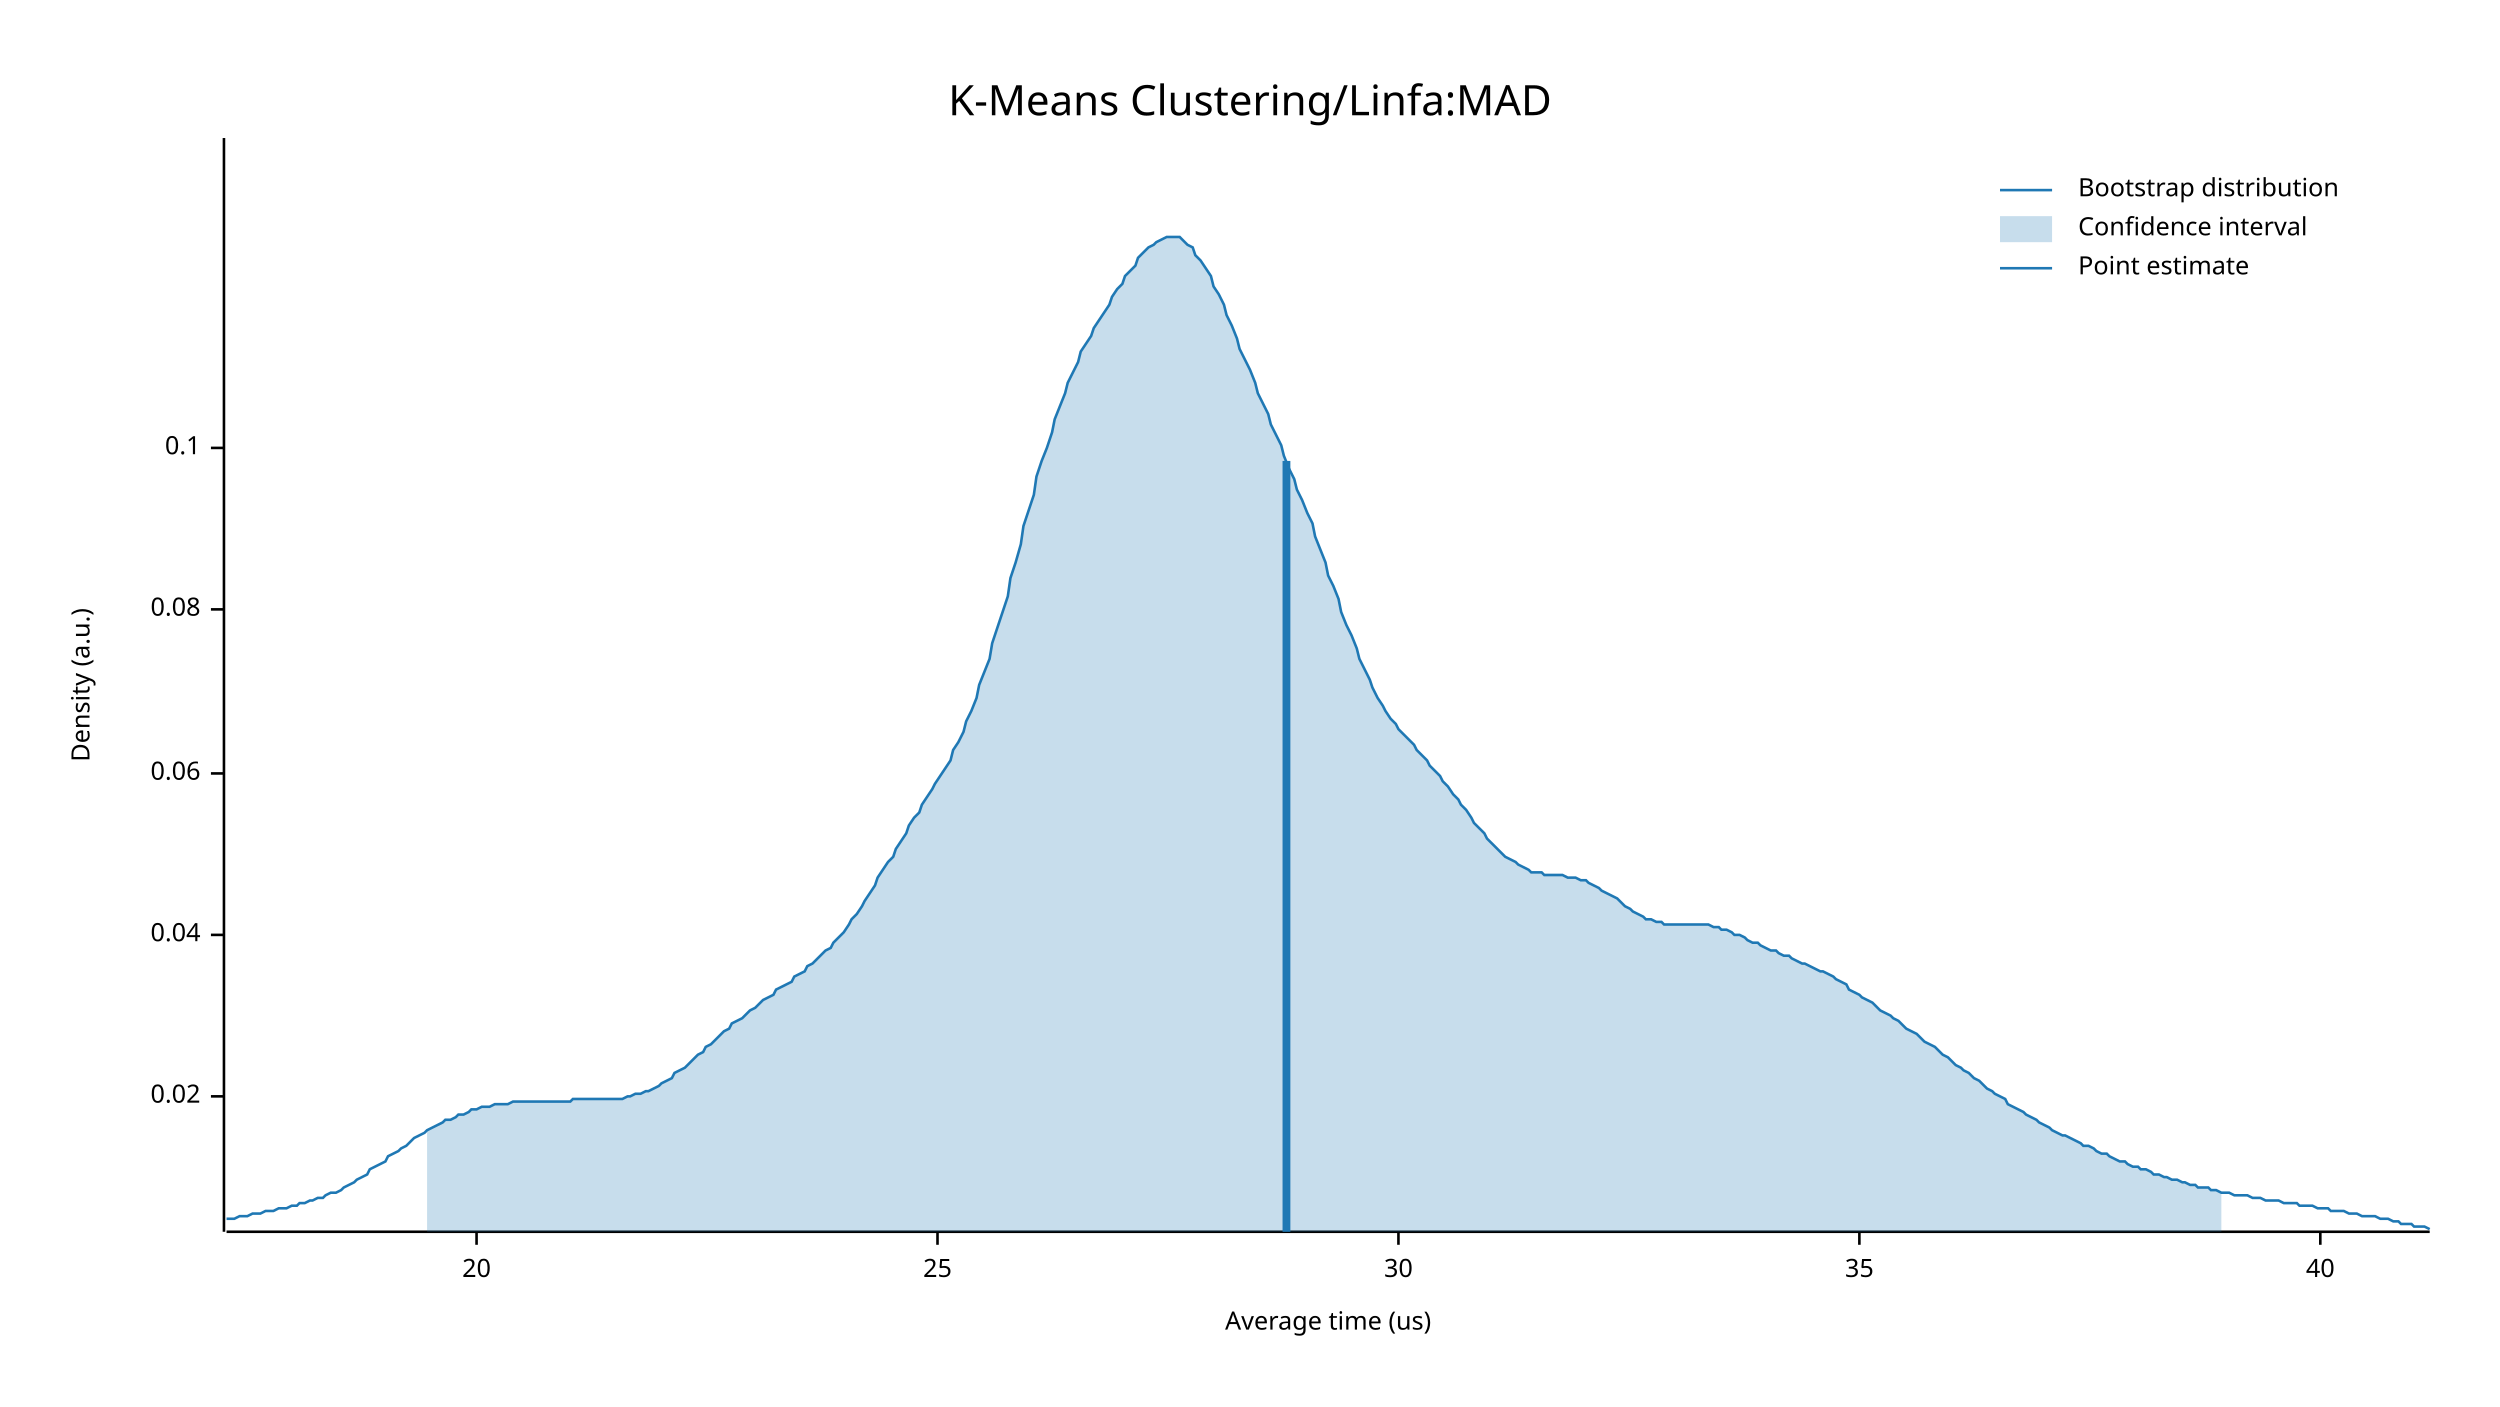
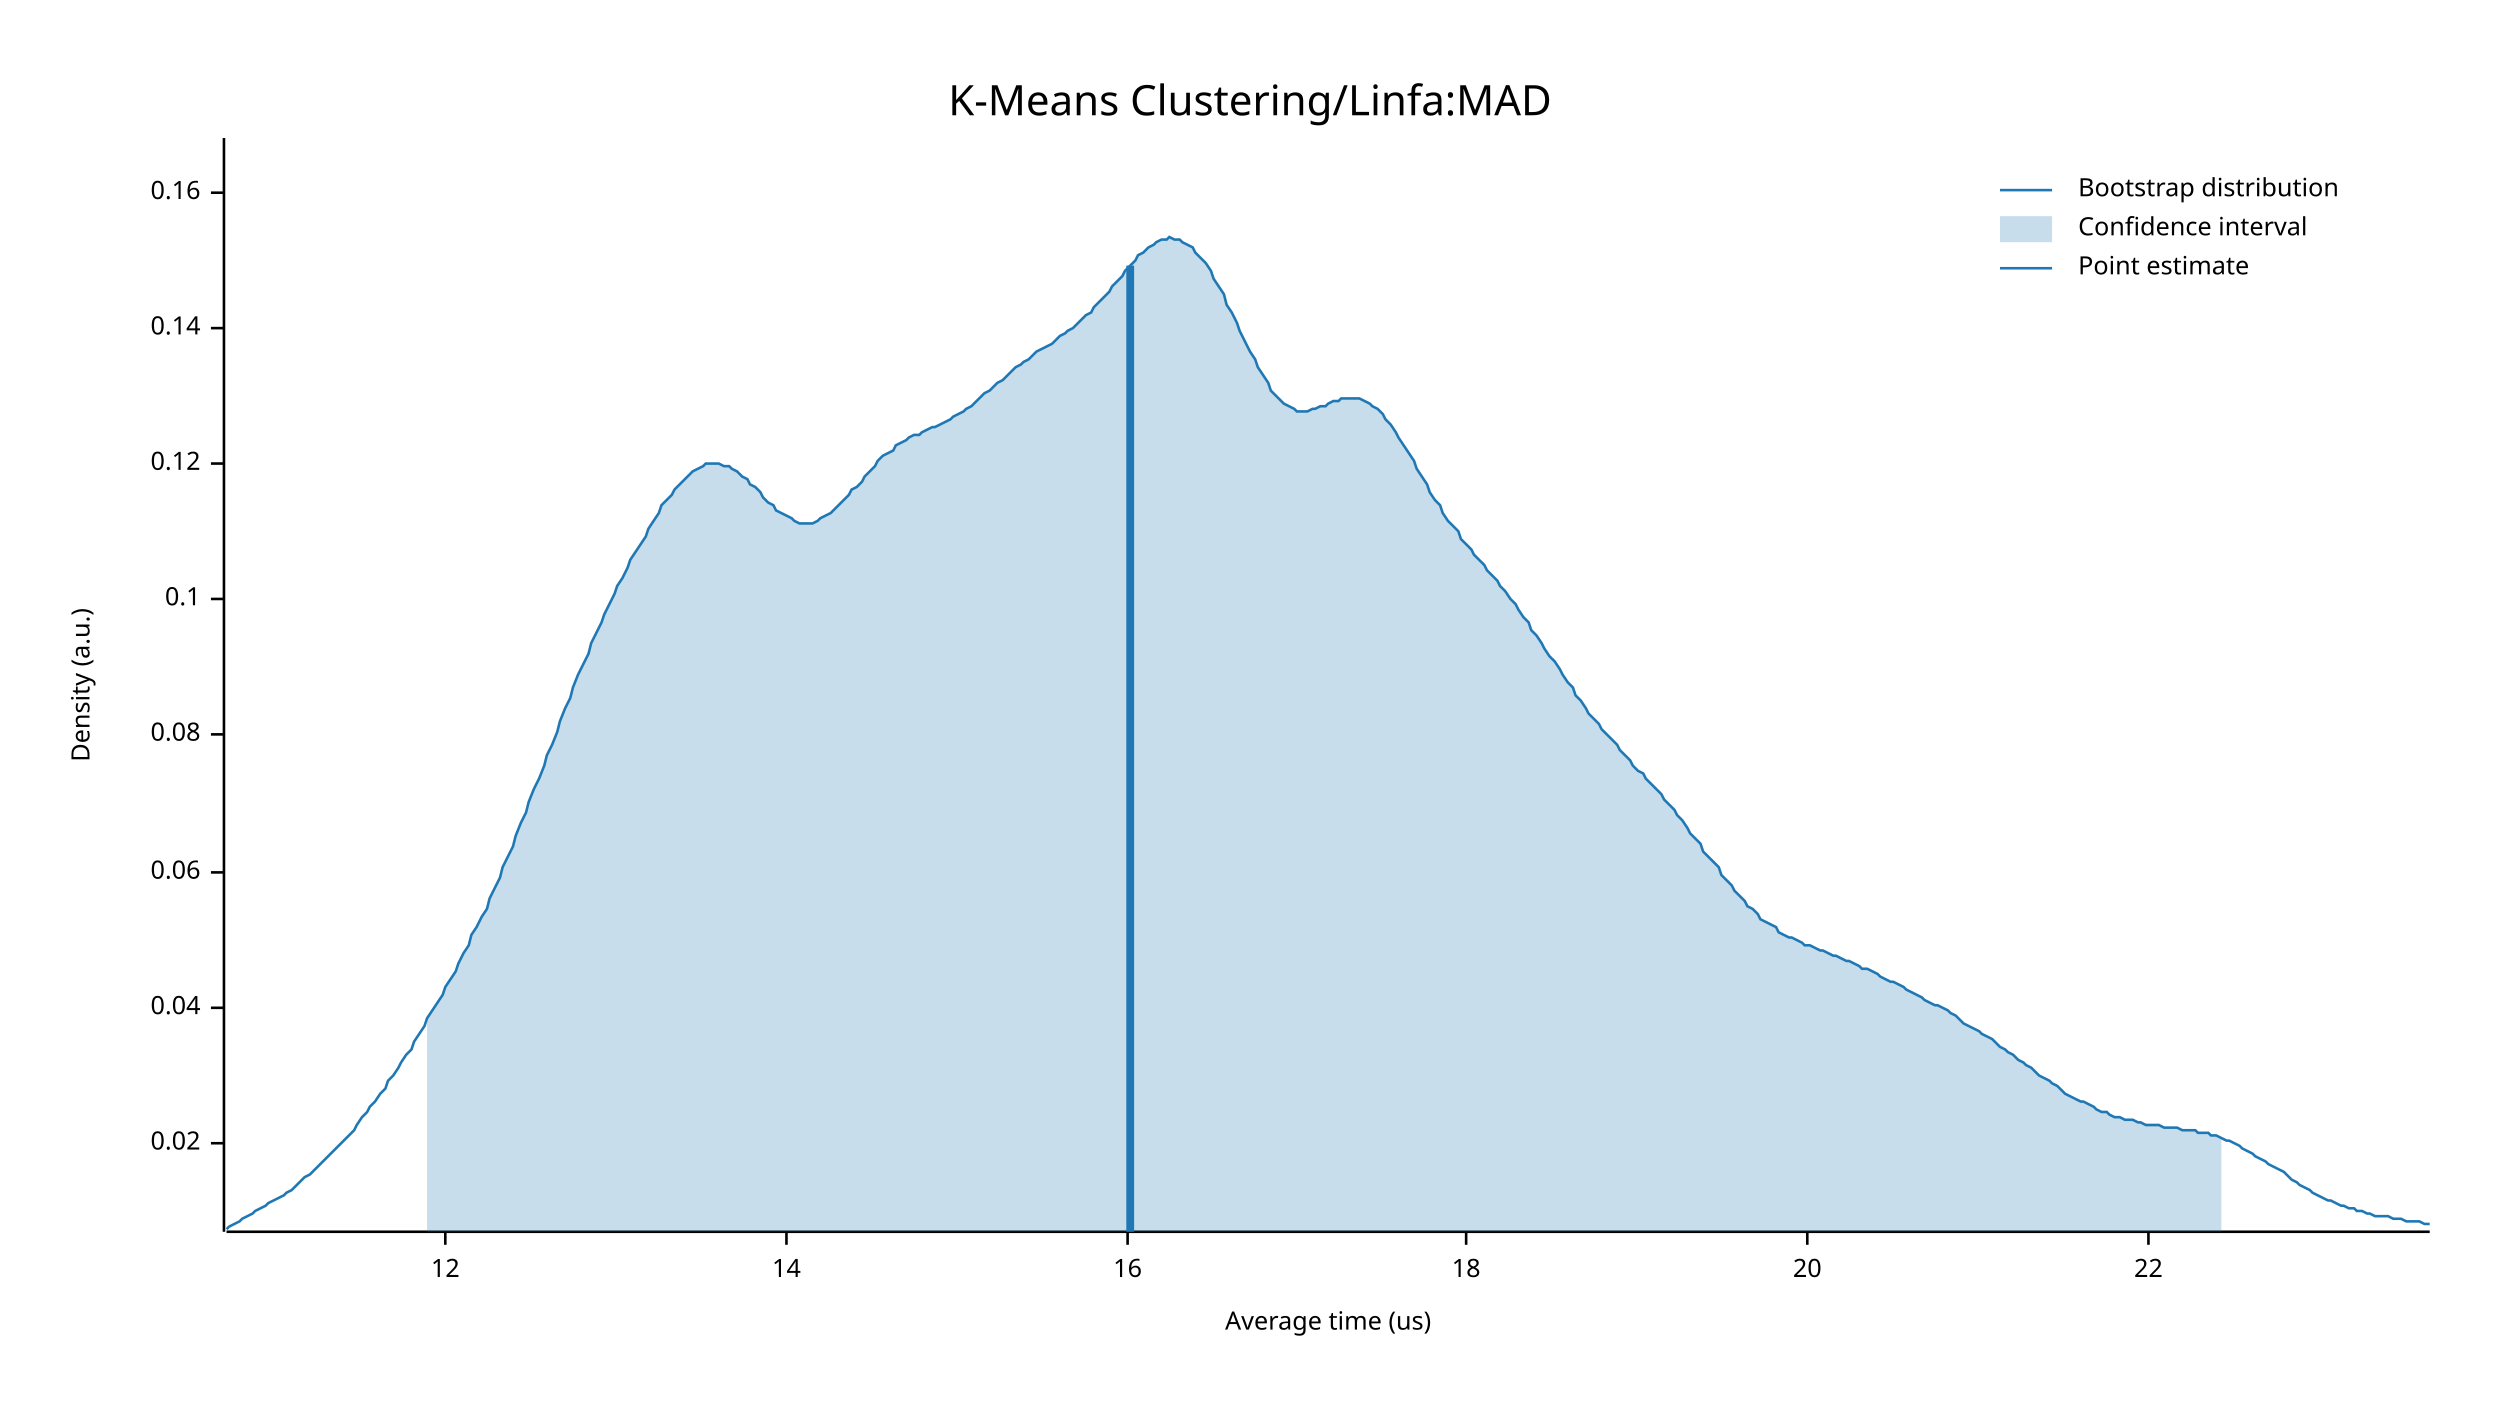
<svg xmlns="http://www.w3.org/2000/svg" width="960" height="540" viewBox="0 0 960 540">
  <text x="480" y="32" dy="0.76em" text-anchor="middle" font-family="sans-serif" font-size="16.129" opacity="1" fill="#000000">
K-Means Clustering/Linfa:MAD
</text>
  <text x="27" y="263" dy="0.76em" text-anchor="middle" font-family="sans-serif" font-size="9.677" opacity="1" fill="#000000" transform="rotate(270, 27, 263)">
Density (a.u.)
</text>
  <text x="510" y="513" dy="-0.5ex" text-anchor="middle" font-family="sans-serif" font-size="9.677" opacity="1" fill="#000000">
Average time (us)
</text>
  <polyline fill="none" opacity="1" stroke="#000000" stroke-width="1" points="86,53 86,473 " />
-   <text x="77" y="421" dy="0.5ex" text-anchor="end" font-family="sans-serif" font-size="9.677" opacity="1" fill="#000000">
+   <text x="77" y="439" dy="0.5ex" text-anchor="end" font-family="sans-serif" font-size="9.677" opacity="1" fill="#000000">
0.02
</text>
-   <polyline fill="none" opacity="1" stroke="#000000" stroke-width="1" points="81,421 86,421 " />
-   <text x="77" y="359" dy="0.5ex" text-anchor="end" font-family="sans-serif" font-size="9.677" opacity="1" fill="#000000">
+   <polyline fill="none" opacity="1" stroke="#000000" stroke-width="1" points="81,439 86,439 " />
+   <text x="77" y="387" dy="0.5ex" text-anchor="end" font-family="sans-serif" font-size="9.677" opacity="1" fill="#000000">
0.04
</text>
-   <polyline fill="none" opacity="1" stroke="#000000" stroke-width="1" points="81,359 86,359 " />
-   <text x="77" y="297" dy="0.5ex" text-anchor="end" font-family="sans-serif" font-size="9.677" opacity="1" fill="#000000">
+   <polyline fill="none" opacity="1" stroke="#000000" stroke-width="1" points="81,387 86,387 " />
+   <text x="77" y="335" dy="0.5ex" text-anchor="end" font-family="sans-serif" font-size="9.677" opacity="1" fill="#000000">
0.06
</text>
-   <polyline fill="none" opacity="1" stroke="#000000" stroke-width="1" points="81,297 86,297 " />
-   <text x="77" y="234" dy="0.5ex" text-anchor="end" font-family="sans-serif" font-size="9.677" opacity="1" fill="#000000">
+   <polyline fill="none" opacity="1" stroke="#000000" stroke-width="1" points="81,335 86,335 " />
+   <text x="77" y="282" dy="0.5ex" text-anchor="end" font-family="sans-serif" font-size="9.677" opacity="1" fill="#000000">
0.08
</text>
-   <polyline fill="none" opacity="1" stroke="#000000" stroke-width="1" points="81,234 86,234 " />
-   <text x="77" y="172" dy="0.5ex" text-anchor="end" font-family="sans-serif" font-size="9.677" opacity="1" fill="#000000">
+   <polyline fill="none" opacity="1" stroke="#000000" stroke-width="1" points="81,282 86,282 " />
+   <text x="77" y="230" dy="0.5ex" text-anchor="end" font-family="sans-serif" font-size="9.677" opacity="1" fill="#000000">
0.1
</text>
-   <polyline fill="none" opacity="1" stroke="#000000" stroke-width="1" points="81,172 86,172 " />
+   <polyline fill="none" opacity="1" stroke="#000000" stroke-width="1" points="81,230 86,230 " />
+   <text x="77" y="178" dy="0.5ex" text-anchor="end" font-family="sans-serif" font-size="9.677" opacity="1" fill="#000000">
+ 0.12
+ </text>
+   <polyline fill="none" opacity="1" stroke="#000000" stroke-width="1" points="81,178 86,178 " />
+   <text x="77" y="126" dy="0.5ex" text-anchor="end" font-family="sans-serif" font-size="9.677" opacity="1" fill="#000000">
+ 0.14
+ </text>
+   <polyline fill="none" opacity="1" stroke="#000000" stroke-width="1" points="81,126 86,126 " />
+   <text x="77" y="74" dy="0.5ex" text-anchor="end" font-family="sans-serif" font-size="9.677" opacity="1" fill="#000000">
+ 0.16
+ </text>
+   <polyline fill="none" opacity="1" stroke="#000000" stroke-width="1" points="81,74 86,74 " />
  <polyline fill="none" opacity="1" stroke="#000000" stroke-width="1" points="87,473 933,473 " />
-   <text x="183" y="483" dy="0.76em" text-anchor="middle" font-family="sans-serif" font-size="9.677" opacity="1" fill="#000000">
+   <text x="171" y="483" dy="0.76em" text-anchor="middle" font-family="sans-serif" font-size="9.677" opacity="1" fill="#000000">
+ 12
+ </text>
+   <polyline fill="none" opacity="1" stroke="#000000" stroke-width="1" points="171,473 171,478 " />
+   <text x="302" y="483" dy="0.76em" text-anchor="middle" font-family="sans-serif" font-size="9.677" opacity="1" fill="#000000">
+ 14
+ </text>
+   <polyline fill="none" opacity="1" stroke="#000000" stroke-width="1" points="302,473 302,478 " />
+   <text x="433" y="483" dy="0.76em" text-anchor="middle" font-family="sans-serif" font-size="9.677" opacity="1" fill="#000000">
+ 16
+ </text>
+   <polyline fill="none" opacity="1" stroke="#000000" stroke-width="1" points="433,473 433,478 " />
+   <text x="563" y="483" dy="0.76em" text-anchor="middle" font-family="sans-serif" font-size="9.677" opacity="1" fill="#000000">
+ 18
+ </text>
+   <polyline fill="none" opacity="1" stroke="#000000" stroke-width="1" points="563,473 563,478 " />
+   <text x="694" y="483" dy="0.76em" text-anchor="middle" font-family="sans-serif" font-size="9.677" opacity="1" fill="#000000">
20
</text>
-   <polyline fill="none" opacity="1" stroke="#000000" stroke-width="1" points="183,473 183,478 " />
-   <text x="360" y="483" dy="0.76em" text-anchor="middle" font-family="sans-serif" font-size="9.677" opacity="1" fill="#000000">
- 25
+   <polyline fill="none" opacity="1" stroke="#000000" stroke-width="1" points="694,473 694,478 " />
+   <text x="825" y="483" dy="0.76em" text-anchor="middle" font-family="sans-serif" font-size="9.677" opacity="1" fill="#000000">
+ 22
</text>
-   <polyline fill="none" opacity="1" stroke="#000000" stroke-width="1" points="360,473 360,478 " />
-   <text x="537" y="483" dy="0.76em" text-anchor="middle" font-family="sans-serif" font-size="9.677" opacity="1" fill="#000000">
- 30
- </text>
-   <polyline fill="none" opacity="1" stroke="#000000" stroke-width="1" points="537,473 537,478 " />
-   <text x="714" y="483" dy="0.76em" text-anchor="middle" font-family="sans-serif" font-size="9.677" opacity="1" fill="#000000">
- 35
- </text>
-   <polyline fill="none" opacity="1" stroke="#000000" stroke-width="1" points="714,473 714,478 " />
-   <text x="891" y="483" dy="0.76em" text-anchor="middle" font-family="sans-serif" font-size="9.677" opacity="1" fill="#000000">
- 40
- </text>
-   <polyline fill="none" opacity="1" stroke="#000000" stroke-width="1" points="891,473 891,478 " />
-   <polyline fill="none" opacity="1" stroke="#1F78B4" stroke-width="1" points="87,468 88,468 90,468 92,467 93,467 95,467 97,466 98,466 100,466 102,465 103,465 105,465 107,464 109,464 110,464 112,463 114,463 115,462 117,462 119,461 120,461 122,460 124,460 125,459 127,458 129,458 131,457 132,456 134,455 136,454 137,453 139,452 141,451 142,449 144,448 146,447 148,446 149,444 151,443 153,442 154,441 156,440 158,438 159,437 161,436 163,435 164,434 166,433 168,432 170,431 171,430 173,430 175,429 176,428 178,428 180,427 181,426 183,426 185,425 187,425 188,425 190,424 192,424 193,424 195,424 197,423 198,423 200,423 202,423 203,423 205,423 207,423 209,423 210,423 212,423 214,423 215,423 217,423 219,423 220,422 222,422 224,422 226,422 227,422 229,422 231,422 232,422 234,422 236,422 237,422 239,422 241,421 242,421 244,420 246,420 248,419 249,419 251,418 253,417 254,416 256,415 258,414 259,412 261,411 263,410 265,408 266,407 268,405 270,404 271,402 273,401 275,399 276,398 278,396 280,395 281,393 283,392 285,391 287,389 288,388 290,387 292,385 293,384 295,383 297,382 298,380 300,379 302,378 304,377 305,375 307,374 309,373 310,371 312,370 314,368 315,367 317,365 319,364 320,362 322,360 324,358 326,355 327,353 329,351 331,348 332,346 334,343 336,340 337,337 339,334 341,331 343,329 344,326 346,323 348,320 349,317 351,314 353,312 354,309 356,306 358,303 359,301 361,298 363,295 365,292 366,288 368,285 370,281 371,277 373,273 375,268 376,263 378,258 380,253 381,247 383,241 385,235 387,229 388,222 390,216 392,209 393,202 395,196 397,190 398,183 400,177 402,172 404,166 405,161 407,156 409,151 410,147 412,143 414,139 415,135 417,132 419,129 420,126 422,123 424,120 426,117 427,114 429,111 431,109 432,106 434,104 436,102 437,99 439,97 441,95 443,94 444,93 446,92 448,91 449,91 451,91 453,91 454,92 456,94 458,95 459,98 461,100 463,103 465,106 466,110 468,113 470,117 471,121 473,125 475,130 476,134 478,138 480,142 482,147 483,151 485,155 487,159 488,163 490,167 492,171 493,175 495,180 497,184 498,188 500,192 502,197 504,201 505,206 507,211 509,216 510,221 512,225 514,230 515,235 517,240 519,244 521,249 522,253 524,257 526,261 527,264 529,268 531,271 532,273 534,276 536,278 537,280 539,282 541,284 543,286 544,288 546,290 548,292 549,294 551,296 553,298 554,300 556,302 558,305 560,307 561,309 563,311 565,314 566,316 568,318 570,320 571,322 573,324 575,326 576,327 578,329 580,330 582,331 583,332 585,333 587,334 588,335 590,335 592,335 593,336 595,336 597,336 599,336 600,336 602,337 604,337 605,337 607,338 609,338 610,339 612,340 614,341 615,342 617,343 619,344 621,345 622,346 624,348 626,349 627,350 629,351 631,352 632,353 634,353 636,354 638,354 639,355 641,355 643,355 644,355 646,355 648,355 649,355 651,355 653,355 654,355 656,355 658,356 660,356 661,357 663,357 665,358 666,359 668,359 670,360 671,361 673,362 675,362 676,363 678,364 680,365 682,365 683,366 685,367 687,367 688,368 690,369 692,370 693,370 695,371 697,372 699,373 700,373 702,374 704,375 705,376 707,377 709,378 710,380 712,381 714,382 715,383 717,384 719,385 721,387 722,388 724,389 726,390 727,391 729,392 731,394 732,395 734,396 736,397 738,399 739,400 741,401 743,402 744,403 746,405 748,406 749,407 751,409 753,410 754,411 756,412 758,414 760,415 761,416 763,418 765,419 766,420 768,421 770,422 771,424 773,425 775,426 777,427 778,428 780,429 782,430 783,431 785,432 787,433 788,434 790,435 792,436 793,436 795,437 797,438 799,439 800,440 802,440 804,441 805,442 807,443 809,443 810,444 812,445 814,446 816,446 817,447 819,448 821,448 822,449 824,449 826,450 827,451 829,451 831,452 832,452 834,453 836,453 838,454 839,454 841,455 843,455 844,456 846,456 848,456 849,457 851,457 853,458 855,458 856,458 858,459 860,459 861,459 863,459 865,460 866,460 868,460 870,461 871,461 873,461 875,461 877,462 878,462 880,462 882,462 883,463 885,463 887,463 888,463 890,464 892,464 894,464 895,465 897,465 899,465 900,465 902,466 904,466 905,466 907,467 909,467 910,467 912,467 914,468 916,468 917,468 919,469 921,469 922,470 924,470 926,470 927,471 929,471 931,471 933,472 " />
-   <polygon opacity="0.25" fill="#1F78B4" points="164,434 166,433 168,432 170,431 171,430 173,430 175,429 176,428 178,428 180,427 181,426 183,426 185,425 187,425 188,425 190,424 192,424 193,424 195,424 197,423 198,423 200,423 202,423 203,423 205,423 207,423 209,423 210,423 212,423 214,423 215,423 217,423 219,423 220,422 222,422 224,422 226,422 227,422 229,422 231,422 232,422 234,422 236,422 237,422 239,422 241,421 242,421 244,420 246,420 248,419 249,419 251,418 253,417 254,416 256,415 258,414 259,412 261,411 263,410 265,408 266,407 268,405 270,404 271,402 273,401 275,399 276,398 278,396 280,395 281,393 283,392 285,391 287,389 288,388 290,387 292,385 293,384 295,383 297,382 298,380 300,379 302,378 304,377 305,375 307,374 309,373 310,371 312,370 314,368 315,367 317,365 319,364 320,362 322,360 324,358 326,355 327,353 329,351 331,348 332,346 334,343 336,340 337,337 339,334 341,331 343,329 344,326 346,323 348,320 349,317 351,314 353,312 354,309 356,306 358,303 359,301 361,298 363,295 365,292 366,288 368,285 370,281 371,277 373,273 375,268 376,263 378,258 380,253 381,247 383,241 385,235 387,229 388,222 390,216 392,209 393,202 395,196 397,190 398,183 400,177 402,172 404,166 405,161 407,156 409,151 410,147 412,143 414,139 415,135 417,132 419,129 420,126 422,123 424,120 426,117 427,114 429,111 431,109 432,106 434,104 436,102 437,99 439,97 441,95 443,94 444,93 446,92 448,91 449,91 451,91 453,91 454,92 456,94 458,95 459,98 461,100 463,103 465,106 466,110 468,113 470,117 471,121 473,125 475,130 476,134 478,138 480,142 482,147 483,151 485,155 487,159 488,163 490,167 492,171 493,175 495,180 497,184 498,188 500,192 502,197 504,201 505,206 507,211 509,216 510,221 512,225 514,230 515,235 517,240 519,244 521,249 522,253 524,257 526,261 527,264 529,268 531,271 532,273 534,276 536,278 537,280 539,282 541,284 543,286 544,288 546,290 548,292 549,294 551,296 553,298 554,300 556,302 558,305 560,307 561,309 563,311 565,314 566,316 568,318 570,320 571,322 573,324 575,326 576,327 578,329 580,330 582,331 583,332 585,333 587,334 588,335 590,335 592,335 593,336 595,336 597,336 599,336 600,336 602,337 604,337 605,337 607,338 609,338 610,339 612,340 614,341 615,342 617,343 619,344 621,345 622,346 624,348 626,349 627,350 629,351 631,352 632,353 634,353 636,354 638,354 639,355 641,355 643,355 644,355 646,355 648,355 649,355 651,355 653,355 654,355 656,355 658,356 660,356 661,357 663,357 665,358 666,359 668,359 670,360 671,361 673,362 675,362 676,363 678,364 680,365 682,365 683,366 685,367 687,367 688,368 690,369 692,370 693,370 695,371 697,372 699,373 700,373 702,374 704,375 705,376 707,377 709,378 710,380 712,381 714,382 715,383 717,384 719,385 721,387 722,388 724,389 726,390 727,391 729,392 731,394 732,395 734,396 736,397 738,399 739,400 741,401 743,402 744,403 746,405 748,406 749,407 751,409 753,410 754,411 756,412 758,414 760,415 761,416 763,418 765,419 766,420 768,421 770,422 771,424 773,425 775,426 777,427 778,428 780,429 782,430 783,431 785,432 787,433 788,434 790,435 792,436 793,436 795,437 797,438 799,439 800,440 802,440 804,441 805,442 807,443 809,443 810,444 812,445 814,446 816,446 817,447 819,448 821,448 822,449 824,449 826,450 827,451 829,451 831,452 832,452 834,453 836,453 838,454 839,454 841,455 843,455 844,456 846,456 848,456 849,457 851,457 853,458 853,473 164,473 " />
-   <polyline fill="none" opacity="1" stroke="#1F78B4" stroke-width="3" points="494,473 494,177 " />
+   <polyline fill="none" opacity="1" stroke="#000000" stroke-width="1" points="825,473 825,478 " />
+   <polyline fill="none" opacity="1" stroke="#1F78B4" stroke-width="1" points="87,472 88,471 90,470 92,469 93,468 95,467 97,466 98,465 100,464 102,463 103,462 105,461 107,460 109,459 110,458 112,457 114,455 115,454 117,452 119,451 120,450 122,448 124,446 125,445 127,443 129,441 131,439 132,438 134,436 136,434 137,432 139,429 141,427 142,425 144,423 146,420 148,418 149,415 151,413 153,410 154,408 156,405 158,403 159,400 161,397 163,394 164,391 166,388 168,385 170,382 171,379 173,376 175,373 176,370 178,366 180,363 181,359 183,356 185,352 187,349 188,345 190,341 192,337 193,333 195,329 197,325 198,321 200,316 202,312 203,308 205,303 207,299 209,294 210,290 212,286 214,281 215,277 217,272 219,268 220,264 222,259 224,255 226,251 227,247 229,243 231,239 232,236 234,232 236,228 237,225 239,222 241,218 242,215 244,212 246,209 248,206 249,203 251,200 253,197 254,194 256,192 258,190 259,188 261,186 263,184 265,182 266,181 268,180 270,179 271,178 273,178 275,178 276,178 278,179 280,179 281,180 283,181 285,183 287,184 288,186 290,187 292,189 293,191 295,193 297,194 298,196 300,197 302,198 304,199 305,200 307,201 309,201 310,201 312,201 314,200 315,199 317,198 319,197 320,196 322,194 324,192 326,190 327,188 329,187 331,185 332,183 334,181 336,179 337,177 339,175 341,174 343,173 344,171 346,170 348,169 349,168 351,167 353,167 354,166 356,165 358,164 359,164 361,163 363,162 365,161 366,160 368,159 370,158 371,157 373,156 375,154 376,153 378,151 380,150 381,149 383,147 385,146 387,144 388,143 390,141 392,140 393,139 395,138 397,136 398,135 400,134 402,133 404,132 405,131 407,129 409,128 410,127 412,126 414,124 415,123 417,121 419,120 420,118 422,116 424,114 426,112 427,110 429,108 431,106 432,104 434,102 436,100 437,98 439,97 441,95 443,94 444,93 446,92 448,92 449,91 451,92 453,92 454,93 456,94 458,95 459,97 461,99 463,101 465,104 466,107 468,110 470,113 471,117 473,120 475,124 476,127 478,131 480,135 482,138 483,141 485,144 487,147 488,150 490,152 492,154 493,155 495,156 497,157 498,158 500,158 502,158 504,157 505,157 507,156 509,156 510,155 512,154 514,154 515,153 517,153 519,153 521,153 522,153 524,154 526,155 527,156 529,157 531,159 532,161 534,163 536,166 537,168 539,171 541,174 543,177 544,180 546,183 548,186 549,189 551,192 553,194 554,197 556,200 558,202 560,204 561,207 563,209 565,211 566,213 568,215 570,217 571,219 573,221 575,223 576,225 578,227 580,230 582,232 583,234 585,237 587,239 588,242 590,244 592,247 593,249 595,252 597,254 599,257 600,259 602,262 604,264 605,267 607,269 609,272 610,274 612,276 614,278 615,280 617,282 619,284 621,286 622,288 624,290 626,292 627,294 629,296 631,297 632,299 634,301 636,303 638,305 639,307 641,309 643,311 644,313 646,315 648,318 649,320 651,322 653,324 654,327 656,329 658,331 660,333 661,336 663,338 665,340 666,342 668,344 670,346 671,348 673,349 675,351 676,353 678,354 680,355 682,356 683,358 685,359 687,360 688,360 690,361 692,362 693,363 695,363 697,364 699,365 700,365 702,366 704,367 705,367 707,368 709,369 710,369 712,370 714,371 715,372 717,372 719,373 721,374 722,375 724,376 726,377 727,377 729,378 731,379 732,380 734,381 736,382 738,383 739,384 741,385 743,386 744,386 746,387 748,388 749,389 751,390 753,392 754,393 756,394 758,395 760,396 761,397 763,398 765,399 766,400 768,402 770,403 771,404 773,405 775,407 777,408 778,409 780,410 782,412 783,413 785,414 787,415 788,416 790,417 792,419 793,420 795,421 797,422 799,423 800,423 802,424 804,425 805,426 807,427 809,427 810,428 812,429 814,429 816,430 817,430 819,430 821,431 822,431 824,432 826,432 827,432 829,432 831,433 832,433 834,433 836,433 838,434 839,434 841,434 843,434 844,435 846,435 848,435 849,436 851,436 853,437 855,438 856,438 858,439 860,440 861,441 863,442 865,443 866,444 868,445 870,446 871,447 873,448 875,449 877,450 878,451 880,453 882,454 883,455 885,456 887,457 888,458 890,459 892,460 894,461 895,461 897,462 899,463 900,463 902,464 904,464 905,465 907,465 909,466 910,466 912,467 914,467 916,467 917,467 919,468 921,468 922,468 924,469 926,469 927,469 929,469 931,470 933,470 " />
+   <polygon opacity="0.25" fill="#1F78B4" points="164,391 166,388 168,385 170,382 171,379 173,376 175,373 176,370 178,366 180,363 181,359 183,356 185,352 187,349 188,345 190,341 192,337 193,333 195,329 197,325 198,321 200,316 202,312 203,308 205,303 207,299 209,294 210,290 212,286 214,281 215,277 217,272 219,268 220,264 222,259 224,255 226,251 227,247 229,243 231,239 232,236 234,232 236,228 237,225 239,222 241,218 242,215 244,212 246,209 248,206 249,203 251,200 253,197 254,194 256,192 258,190 259,188 261,186 263,184 265,182 266,181 268,180 270,179 271,178 273,178 275,178 276,178 278,179 280,179 281,180 283,181 285,183 287,184 288,186 290,187 292,189 293,191 295,193 297,194 298,196 300,197 302,198 304,199 305,200 307,201 309,201 310,201 312,201 314,200 315,199 317,198 319,197 320,196 322,194 324,192 326,190 327,188 329,187 331,185 332,183 334,181 336,179 337,177 339,175 341,174 343,173 344,171 346,170 348,169 349,168 351,167 353,167 354,166 356,165 358,164 359,164 361,163 363,162 365,161 366,160 368,159 370,158 371,157 373,156 375,154 376,153 378,151 380,150 381,149 383,147 385,146 387,144 388,143 390,141 392,140 393,139 395,138 397,136 398,135 400,134 402,133 404,132 405,131 407,129 409,128 410,127 412,126 414,124 415,123 417,121 419,120 420,118 422,116 424,114 426,112 427,110 429,108 431,106 432,104 434,102 436,100 437,98 439,97 441,95 443,94 444,93 446,92 448,92 449,91 451,92 453,92 454,93 456,94 458,95 459,97 461,99 463,101 465,104 466,107 468,110 470,113 471,117 473,120 475,124 476,127 478,131 480,135 482,138 483,141 485,144 487,147 488,150 490,152 492,154 493,155 495,156 497,157 498,158 500,158 502,158 504,157 505,157 507,156 509,156 510,155 512,154 514,154 515,153 517,153 519,153 521,153 522,153 524,154 526,155 527,156 529,157 531,159 532,161 534,163 536,166 537,168 539,171 541,174 543,177 544,180 546,183 548,186 549,189 551,192 553,194 554,197 556,200 558,202 560,204 561,207 563,209 565,211 566,213 568,215 570,217 571,219 573,221 575,223 576,225 578,227 580,230 582,232 583,234 585,237 587,239 588,242 590,244 592,247 593,249 595,252 597,254 599,257 600,259 602,262 604,264 605,267 607,269 609,272 610,274 612,276 614,278 615,280 617,282 619,284 621,286 622,288 624,290 626,292 627,294 629,296 631,297 632,299 634,301 636,303 638,305 639,307 641,309 643,311 644,313 646,315 648,318 649,320 651,322 653,324 654,327 656,329 658,331 660,333 661,336 663,338 665,340 666,342 668,344 670,346 671,348 673,349 675,351 676,353 678,354 680,355 682,356 683,358 685,359 687,360 688,360 690,361 692,362 693,363 695,363 697,364 699,365 700,365 702,366 704,367 705,367 707,368 709,369 710,369 712,370 714,371 715,372 717,372 719,373 721,374 722,375 724,376 726,377 727,377 729,378 731,379 732,380 734,381 736,382 738,383 739,384 741,385 743,386 744,386 746,387 748,388 749,389 751,390 753,392 754,393 756,394 758,395 760,396 761,397 763,398 765,399 766,400 768,402 770,403 771,404 773,405 775,407 777,408 778,409 780,410 782,412 783,413 785,414 787,415 788,416 790,417 792,419 793,420 795,421 797,422 799,423 800,423 802,424 804,425 805,426 807,427 809,427 810,428 812,429 814,429 816,430 817,430 819,430 821,431 822,431 824,432 826,432 827,432 829,432 831,433 832,433 834,433 836,433 838,434 839,434 841,434 843,434 844,435 846,435 848,435 849,436 851,436 853,437 853,473 164,473 " />
+   <polyline fill="none" opacity="1" stroke="#1F78B4" stroke-width="3" points="434,473 434,102 " />
  <text x="798" y="68" dy="0.76em" text-anchor="start" font-family="sans-serif" font-size="9.677" opacity="1" fill="#000000">
Bootstrap distribution
</text>
  <text x="798" y="83" dy="0.76em" text-anchor="start" font-family="sans-serif" font-size="9.677" opacity="1" fill="#000000">
Confidence interval
</text>
  <text x="798" y="98" dy="0.76em" text-anchor="start" font-family="sans-serif" font-size="9.677" opacity="1" fill="#000000">
Point estimate
</text>
  <polyline fill="none" opacity="1" stroke="#1F78B4" stroke-width="1" points="768,73 788,73 " />
  <rect x="768" y="83" width="20" height="10" opacity="0.25" fill="#1F78B4" stroke="none" />
  <polyline fill="none" opacity="1" stroke="#1F78B4" stroke-width="1" points="768,103 788,103 " />
</svg>
